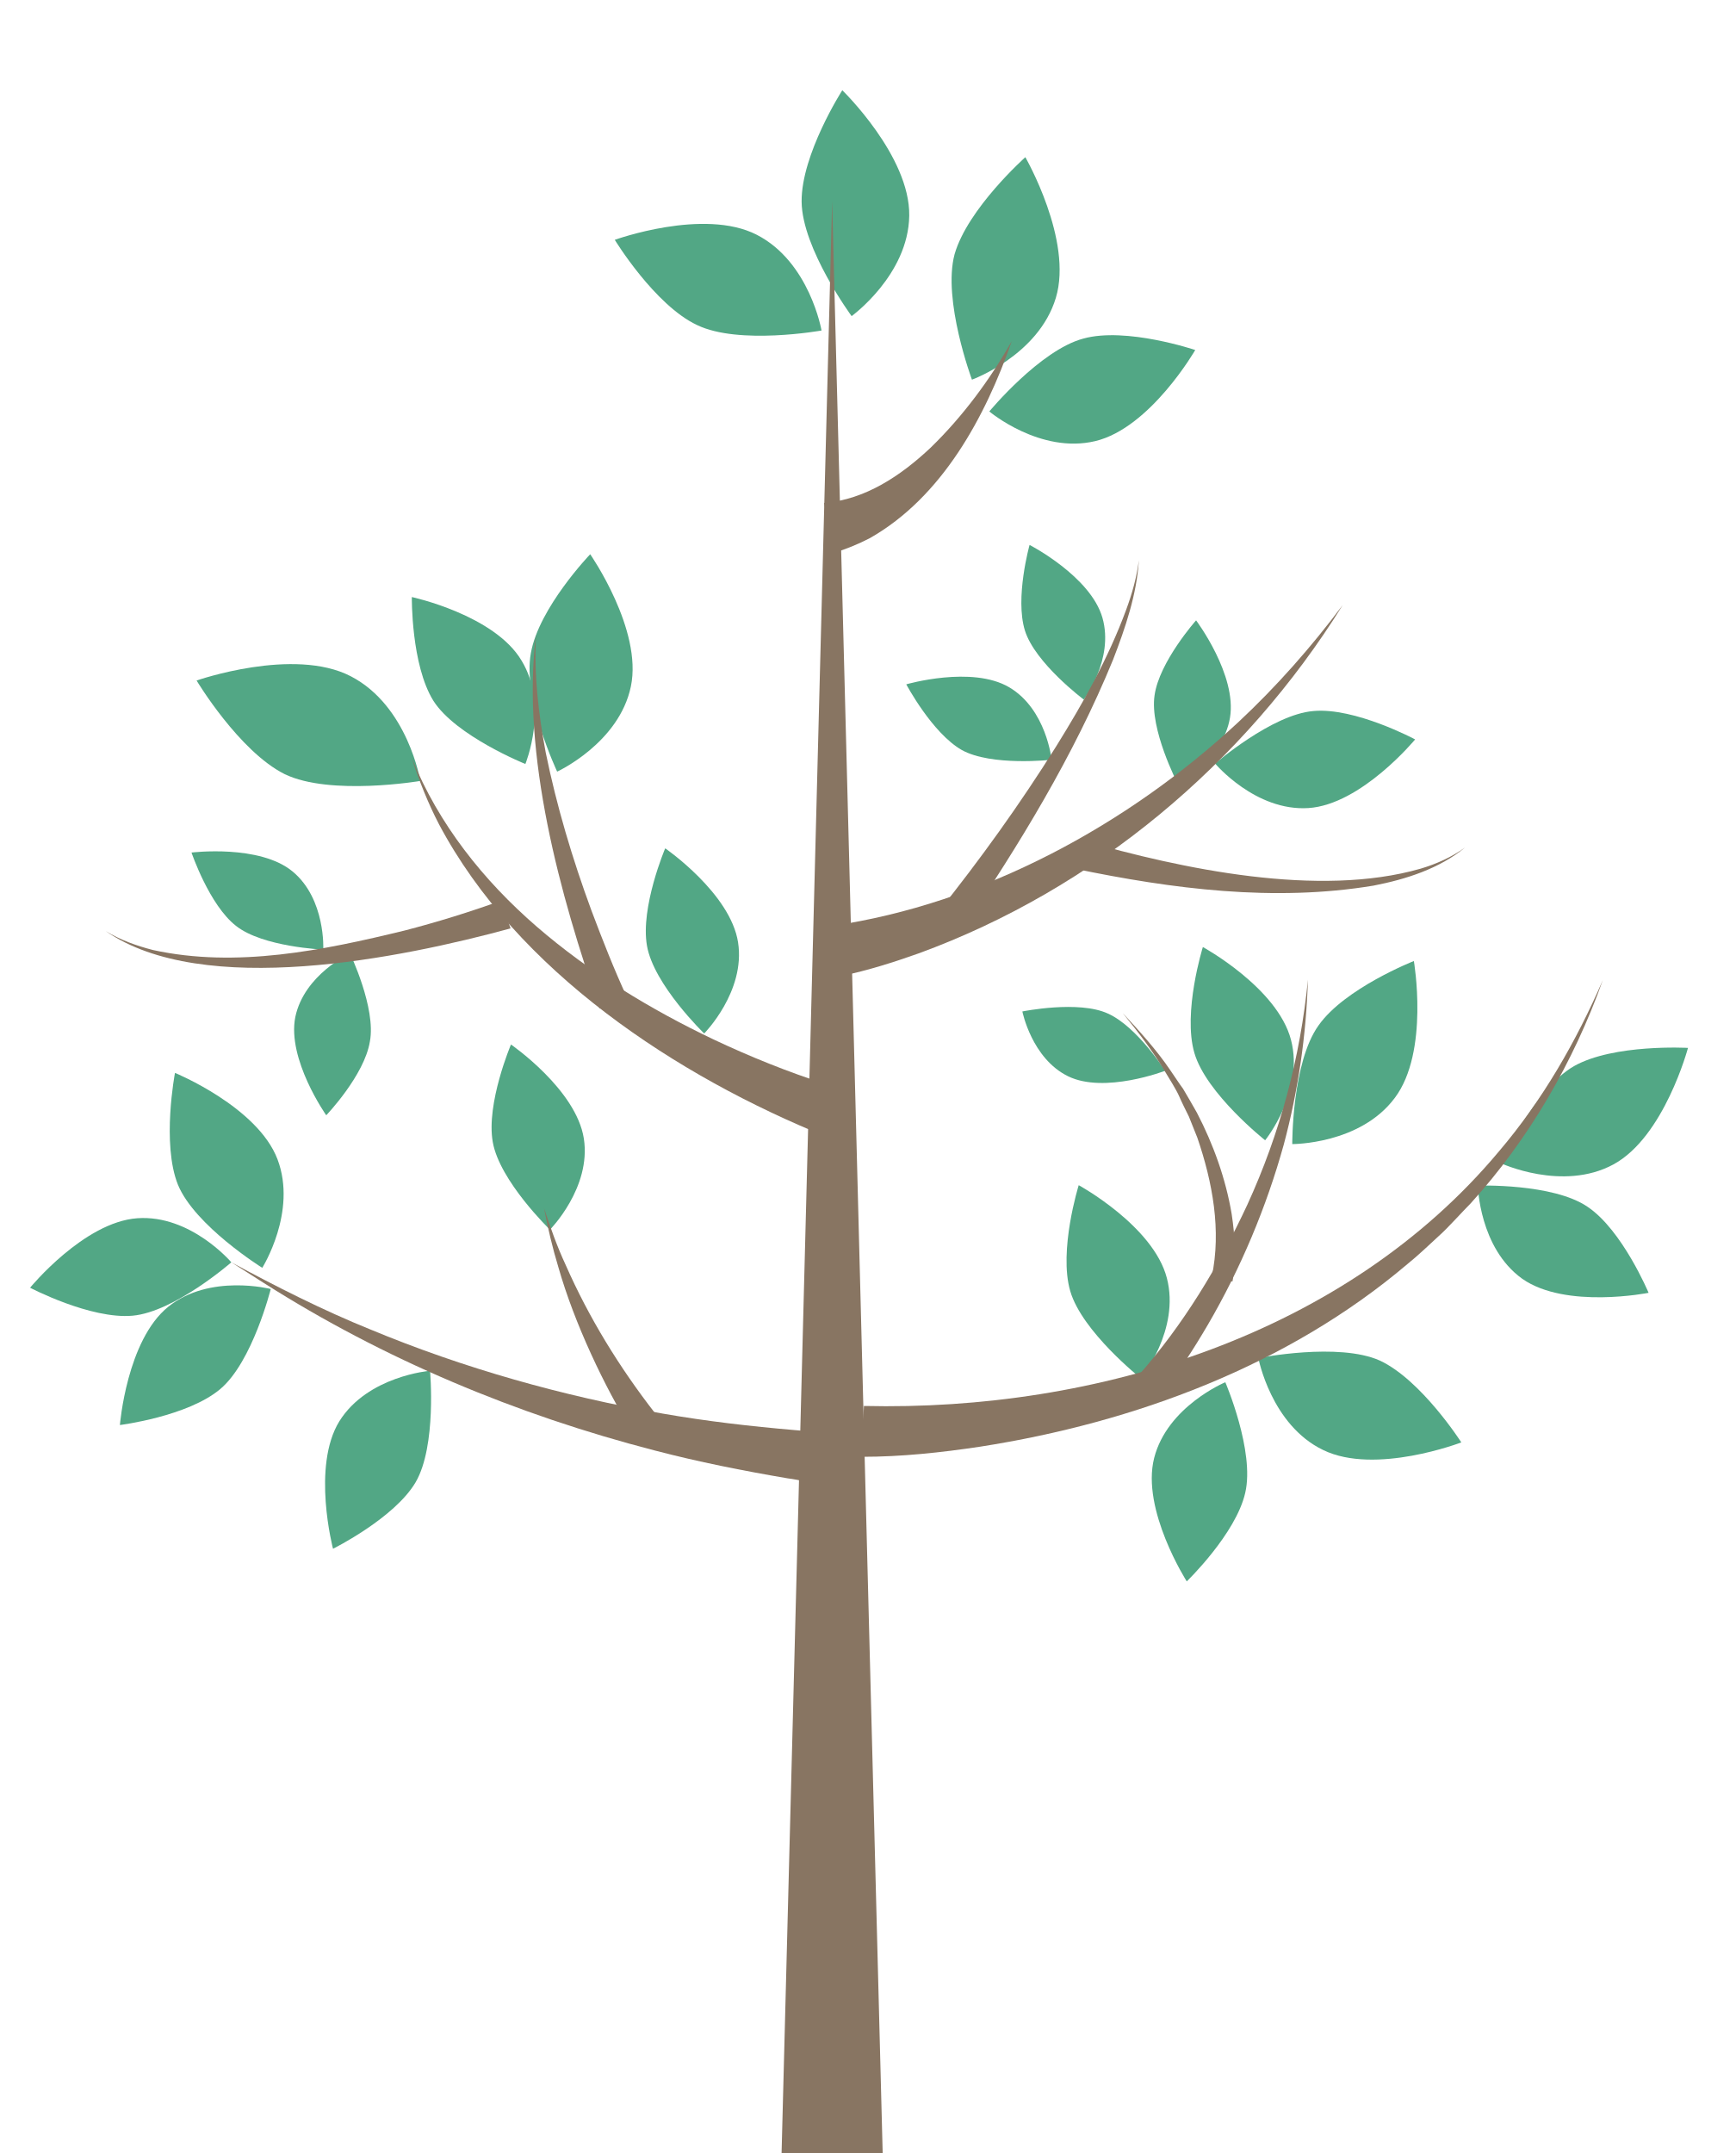
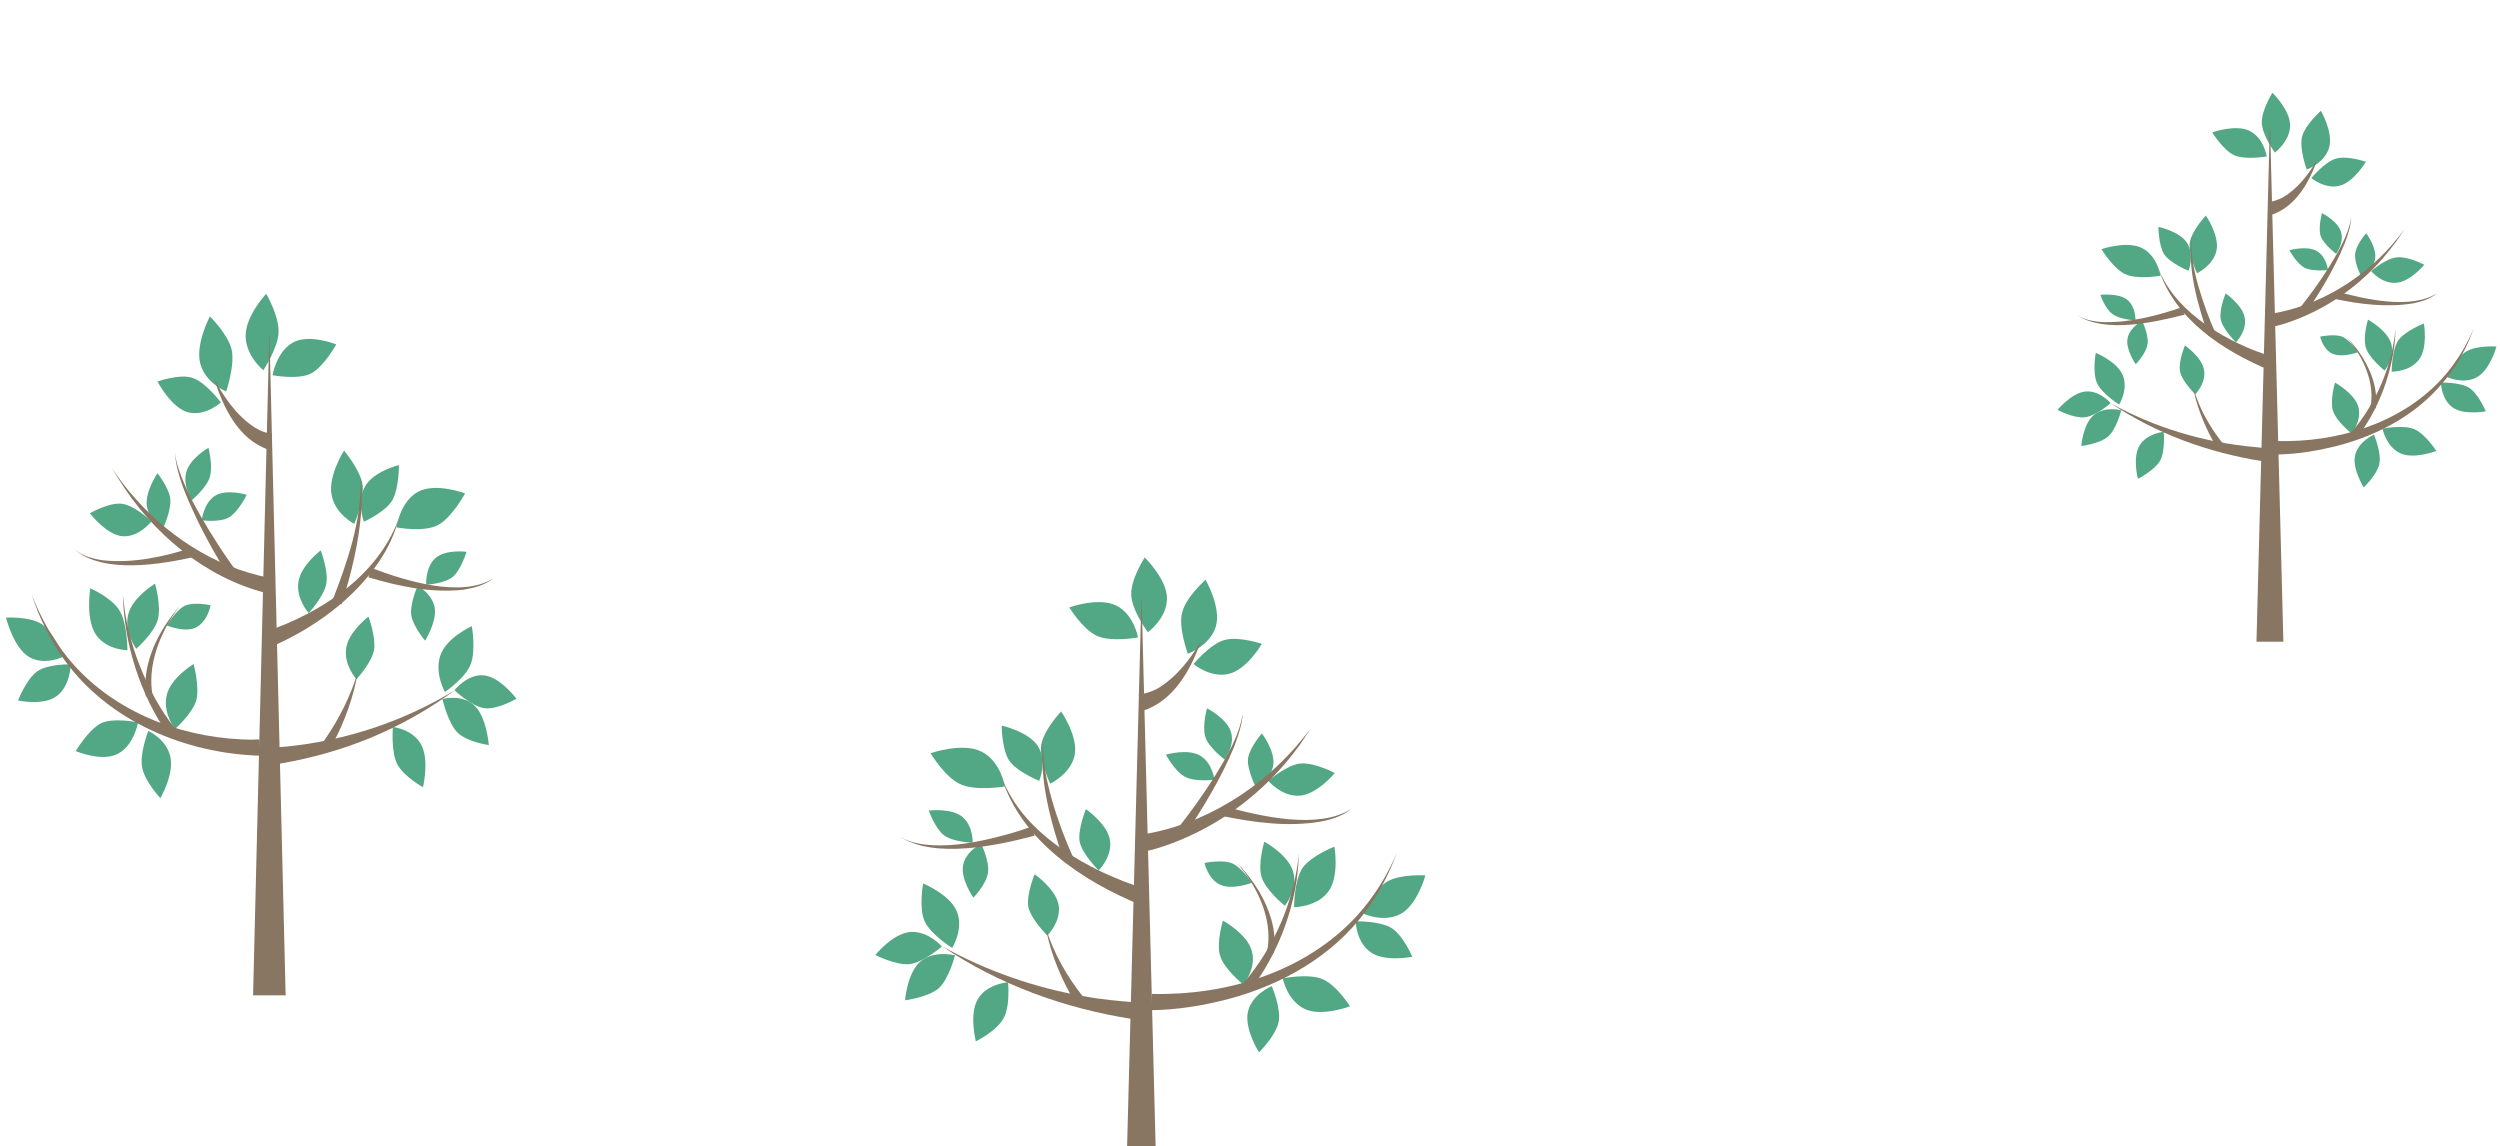
- <svg xmlns="http://www.w3.org/2000/svg" version="1.1" id="Layer_1" x="0px" y="0px" viewBox="0 0 409.6 508.1" style="enable-background:new 0 0 409.6 508.1;" xml:space="preserve">
+ <svg xmlns="http://www.w3.org/2000/svg" version="1.1" id="Layer_1" x="0px" y="0px" viewBox="0 0 706.3 323.5" style="enable-background:new 0 0 706.3 323.5;" xml:space="preserve">
  <style type="text/css">
	.st0{fill:#52A785;}
	.st1{fill:#887562;}
</style>
  <g>
    <g>
-       <path class="st0" d="M242,37.1c0,0,11.3,19.6,7.2,33.2c-4.1,13.6-19.8,19.3-19.8,19.3s-7-18.8-4.1-29.6    C228.4,49.2,242,37.1,242,37.1" />
-       <path class="st0" d="M282.1,82.6c0,0-10.6,18.4-23.6,21.5c-13,3.1-25-7-25-7s12-14.5,22.2-17.2C265.8,77.1,282.1,82.6,282.1,82.6" />
-       <path class="st0" d="M243,128.6c0,0,14.4,7.4,17.2,17.2c2.8,9.8-4.4,19.3-4.4,19.3s-11.5-8.6-13.9-16.3    C239.5,141.1,243,128.6,243,128.6" />
-       <path class="st0" d="M282.3,146.4c0,0,9.7,12.9,8,23c-1.7,10-12.4,15.4-12.4,15.4s-6.6-12.7-5.4-20.7    C273.6,156.2,282.3,146.4,282.3,146.4" />
-       <path class="st0" d="M334,174.5c0,0-12.7,15.4-25.2,16.2c-12.5,0.8-22-10.5-22-10.5s13.4-11.6,23.2-12.4    C319.8,166.9,334,174.5,334,174.5" />
-       <path class="st0" d="M333.7,226.8c0,0,3.7,21.4-4.5,32.3C321,270.1,305,270,305,270s-0.1-19.2,6.2-28    C317.4,233.2,333.7,226.8,333.7,226.8" />
-       <path class="st0" d="M145.1,56.6c0,0,21-7.6,33.5-1.2c12.5,6.4,15.3,22.6,15.3,22.6s-19.5,3.5-29.4-1.3    C154.5,72,145.1,56.6,145.1,56.6" />
-       <path class="st0" d="M198.8,21.3c0,0,16,15.5,15.8,29.6c-0.2,14-13.6,23.7-13.6,23.7s-11.7-15.9-11.8-27    C189.1,36.4,198.8,21.3,198.8,21.3" />
-       <path class="st0" d="M213.9,161.5c0,0,15.5-4.5,24.3,0.7c8.8,5.2,10,17.1,10,17.1S234,180.9,227,177    C220,173,213.9,161.5,213.9,161.5" />
-       <path class="st0" d="M77,263.2c0,0-9.3-13.2-7.3-23.2c2.1-10,12.9-15,12.9-15s6.2,12.9,4.7,20.8C86,253.8,77,263.2,77,263.2" />
-       <path class="st0" d="M46.4,160.6c0,0,22.9-8,36.4-1c13.5,7,16.4,24.7,16.4,24.7s-21.2,3.6-32-1.6    C56.4,177.3,46.4,160.6,46.4,160.6" />
-       <path class="st0" d="M97.2,140.9c0,0,19.5,4.2,25.9,15c6.5,10.7,0.9,24.4,0.9,24.4s-16.4-6.6-21.7-14.9    C97,156.9,97.2,140.9,97.2,140.9" />
-       <path class="st0" d="M139.3,130.8c0,0,12.4,17.8,9.6,31.2c-2.8,13.4-17.4,20.1-17.4,20.1s-8.2-17.4-6.2-28    C127.2,143.4,139.3,130.8,139.3,130.8" />
-       <path class="st0" d="M389.1,305.1c0,0-19.5,3.9-29.8-3.3c-10.2-7.3-10.5-22-10.5-22s17.7-0.6,25.9,5    C382.9,290.3,389.1,305.1,389.1,305.1" />
-       <path class="st0" d="M344.9,340.4c0,0-20.3,7.8-32.6,1.8c-12.3-5.9-15.3-21.7-15.3-21.7s18.9-3.8,28.7,0.6    C335.5,325.7,344.9,340.4,344.9,340.4" />
-       <path class="st0" d="M275,252.7c0,0-14.3,5.5-22.9,1.3c-8.6-4.2-10.8-15.3-10.8-15.3s13.3-2.7,20.2,0.5    C268.4,242.3,275,252.7,275,252.7" />
-       <path class="st0" d="M398.4,247.3c0,0-5.6,21-17.6,27.5c-12,6.5-26.6-0.3-26.6-0.3s7.9-17.5,17.3-22.9    C380.9,246.3,398.4,247.3,398.4,247.3" />
-       <path class="st0" d="M45.2,201.2c0,0,16.1-2,23.9,4.5c7.8,6.5,7.2,18.4,7.2,18.4s-14.3-0.6-20.6-5.6    C49.4,213.6,45.2,201.2,45.2,201.2" />
-       <path class="st0" d="M120.6,246.5c0,0,15.4,10.6,17.2,22.2c1.8,11.6-8,21.5-8,21.5s-11.9-11.5-13.5-20.7    C114.7,260.4,120.6,246.5,120.6,246.5" />
-       <path class="st0" d="M157,200.2c0,0,15.4,10.6,17.2,22.2c1.8,11.6-8,21.5-8,21.5s-11.9-11.5-13.5-20.7    C151.1,214.1,157,200.2,157,200.2" />
-       <path class="st0" d="M283.9,223.5c0,0,17.6,9.6,20.8,21.9c3.2,12.2-6.1,23.7-6.1,23.7s-13.9-11-16.7-20.6    C279.1,238.9,283.9,223.5,283.9,223.5" />
-       <path class="st0" d="M254.6,279.7c0,0,17.6,9.6,20.8,21.9c3.2,12.2-6.1,23.7-6.1,23.7s-13.9-11-16.7-20.6    C249.8,295.1,254.6,279.7,254.6,279.7" />
-       <path class="st0" d="M280.1,373.2c0,0-10.8-16.9-7.7-29.1c3.1-12.2,16.8-17.9,16.8-17.9s7,16.3,4.7,26.1    C291.7,362,280.1,373.2,280.1,373.2" />
-       <path class="st0" d="M78.6,365.5c0,0-5.1-19.4,1.5-30.1c6.7-10.7,21.4-11.9,21.4-11.9s1.6,17.7-3.4,26.3    C93.1,358.3,78.6,365.5,78.6,365.5" />
-     </g>
-     <path class="st0" d="M41.3,253.2c0,0,19.5,8,24.2,20.4c4.7,12.4-3.6,25.6-3.6,25.6s-15.9-9.9-19.9-19.6   C38.1,269.9,41.3,253.2,41.3,253.2" />
-     <path class="st0" d="M7.1,303.9c0,0,12.7-15.5,25.3-16.4c12.6-0.9,22.2,10.4,22.2,10.4s-13.4,11.7-23.3,12.6   C21.4,311.4,7.1,303.9,7.1,303.9" />
-     <path class="st0" d="M28.3,336.3c0,0,1.6-20,11.4-27.9c9.8-7.9,24.2-4.2,24.2-4.2s-4.3,17.2-11.9,23.6   C44.3,334.3,28.3,336.3,28.3,336.3" />
+       <g>
+         <path class="st0" d="M655.7,31.3c0,0,3.6,6.2,2.3,10.5c-1.3,4.3-6.3,6.1-6.3,6.1s-2.2-5.9-1.3-9.4     C651.4,35.1,655.7,31.3,655.7,31.3" />
+         <path class="st0" d="M668.4,45.7c0,0-3.4,5.8-7.5,6.8c-4.1,1-7.9-2.2-7.9-2.2s3.8-4.6,7-5.5C663.3,43.9,668.4,45.7,668.4,45.7" />
+         <path class="st0" d="M656,60.2c0,0,4.6,2.3,5.4,5.4c0.9,3.1-1.4,6.1-1.4,6.1s-3.6-2.7-4.4-5.1C654.9,64.2,656,60.2,656,60.2" />
+         <path class="st0" d="M668.5,65.9c0,0,3.1,4.1,2.5,7.3c-0.5,3.2-3.9,4.9-3.9,4.9s-2.1-4-1.7-6.5C665.7,69,668.5,65.9,668.5,65.9" />
+         <path class="st0" d="M684.9,74.8c0,0-4,4.9-8,5.1c-4,0.3-7-3.3-7-3.3s4.2-3.7,7.4-3.9C680.4,72.4,684.9,74.8,684.9,74.8" />
+         <path class="st0" d="M684.8,91.4c0,0,1.2,6.8-1.4,10.2c-2.6,3.5-7.7,3.4-7.7,3.4s0-6.1,1.9-8.9C679.6,93.4,684.8,91.4,684.8,91.4     " />
+         <path class="st0" d="M625,37.4c0,0,6.7-2.4,10.6-0.4c4,2,4.8,7.2,4.8,7.2s-6.2,1.1-9.3-0.4C628,42.3,625,37.4,625,37.4" />
+         <path class="st0" d="M642,26.2c0,0,5.1,4.9,5,9.4c-0.1,4.4-4.3,7.5-4.3,7.5s-3.7-5-3.7-8.6C639,31,642,26.2,642,26.2" />
+         <path class="st0" d="M646.8,70.7c0,0,4.9-1.4,7.7,0.2c2.8,1.6,3.2,5.4,3.2,5.4s-4.5,0.5-6.7-0.7     C648.7,74.3,646.8,70.7,646.8,70.7" />
+         <path class="st0" d="M603.4,102.9c0,0-3-4.2-2.3-7.4c0.7-3.2,4.1-4.8,4.1-4.8s2,4.1,1.5,6.6C606.3,99.9,603.4,102.9,603.4,102.9" />
+         <path class="st0" d="M593.7,70.4c0,0,7.2-2.5,11.5-0.3c4.3,2.2,5.2,7.8,5.2,7.8s-6.7,1.2-10.1-0.5     C596.9,75.7,593.7,70.4,593.7,70.4" />
+         <path class="st0" d="M609.8,64.1c0,0,6.2,1.3,8.2,4.7c2,3.4,0.3,7.7,0.3,7.7s-5.2-2.1-6.9-4.7C609.8,69.2,609.8,64.1,609.8,64.1" />
+         <path class="st0" d="M623.2,60.9c0,0,3.9,5.6,3,9.9c-0.9,4.2-5.5,6.4-5.5,6.4s-2.6-5.5-2-8.9C619.4,64.9,623.2,60.9,623.2,60.9" />
+         <path class="st0" d="M702.3,116.2c0,0-6.2,1.2-9.4-1.1c-3.2-2.3-3.3-7-3.3-7s5.6-0.2,8.2,1.6     C700.3,111.5,702.3,116.2,702.3,116.2" />
+         <path class="st0" d="M688.3,127.4c0,0-6.4,2.5-10.3,0.6c-3.9-1.9-4.9-6.9-4.9-6.9s6-1.2,9.1,0.2     C685.3,122.7,688.3,127.4,688.3,127.4" />
+         <path class="st0" d="M666.2,99.5c0,0-4.5,1.7-7.3,0.4c-2.7-1.3-3.4-4.8-3.4-4.8s4.2-0.9,6.4,0.1     C664.1,96.3,666.2,99.5,666.2,99.5" />
+         <path class="st0" d="M705.3,97.9c0,0-1.8,6.7-5.6,8.7c-3.8,2.1-8.4-0.1-8.4-0.1s2.5-5.6,5.5-7.2     C699.7,97.5,705.3,97.9,705.3,97.9" />
+         <path class="st0" d="M593.4,83.3c0,0,5.1-0.6,7.6,1.4c2.5,2.1,2.3,5.8,2.3,5.8s-4.5-0.2-6.5-1.8     C594.7,87.2,593.4,83.3,593.4,83.3" />
+         <path class="st0" d="M617.3,97.6c0,0,4.9,3.4,5.4,7c0.6,3.7-2.5,6.8-2.5,6.8s-3.8-3.7-4.3-6.5C615.4,102,617.3,97.6,617.3,97.6" />
+         <path class="st0" d="M628.8,82.9c0,0,4.9,3.4,5.4,7c0.6,3.7-2.5,6.8-2.5,6.8s-3.8-3.7-4.3-6.5C626.9,87.3,628.8,82.9,628.8,82.9" />
+         <path class="st0" d="M669,90.3c0,0,5.6,3.1,6.6,6.9c1,3.9-1.9,7.5-1.9,7.5s-4.4-3.5-5.3-6.5C667.5,95.2,669,90.3,669,90.3" />
+         <path class="st0" d="M659.7,108.1c0,0,5.6,3.1,6.6,6.9c1,3.9-1.9,7.5-1.9,7.5s-4.4-3.5-5.3-6.5     C658.2,113,659.7,108.1,659.7,108.1" />
+         <path class="st0" d="M667.8,137.7c0,0-3.4-5.4-2.4-9.2c1-3.9,5.3-5.7,5.3-5.7s2.2,5.2,1.5,8.3     C671.5,134.2,667.8,137.7,667.8,137.7" />
+         <path class="st0" d="M604,135.3c0,0-1.6-6.1,0.5-9.5c2.1-3.4,6.8-3.8,6.8-3.8s0.5,5.6-1.1,8.3C608.5,133,604,135.3,604,135.3" />
+       </g>
+       <path class="st0" d="M592.1,99.7c0,0,6.2,2.5,7.7,6.5c1.5,3.9-1.1,8.1-1.1,8.1s-5-3.1-6.3-6.2C591.1,105,592.1,99.7,592.1,99.7" />
+       <path class="st0" d="M581.3,115.8c0,0,4-4.9,8-5.2c4-0.3,7,3.3,7,3.3s-4.2,3.7-7.4,4C585.8,118.2,581.3,115.8,581.3,115.8" />
+       <path class="st0" d="M588,126c0,0,0.5-6.3,3.6-8.8c3.1-2.5,7.7-1.3,7.7-1.3s-1.4,5.5-3.8,7.5C593.1,125.4,588,126,588,126" />
+     </g>
+     <g>
+       <polygon class="st1" points="637.5,181.3 641.3,34.5 645.1,181.3 637.5,181.3   " />
+     </g>
+     <g>
+       <path class="st1" d="M654.7,45c-2.3,6.6-6.2,13.6-13.3,15.8c0,0-0.7-3.7-0.7-3.7c1.4-0.1,2.8-0.6,4.2-1.3    C649.1,53.4,652.3,49.2,654.7,45L654.7,45z" />
+     </g>
+     <g>
+       <path class="st1" d="M641,104.5c-13.1-5.5-26.5-14.3-31.1-28.4c1.3,3.3,3.3,6.3,5.6,8.9c4.7,5.2,10.7,9.1,17,12.1    c3.1,1.5,6.5,2.8,9.7,3.7L641,104.5L641,104.5z" />
+     </g>
+     <g>
+       <path class="st1" d="M623.9,94.9c-3-8.9-5.8-18.4-4.8-27.9c-0.2,4.7,0.7,9.4,2,13.9c1.3,4.5,2.9,8.9,4.8,13.2    C625.9,94,623.9,94.9,623.9,94.9L623.9,94.9z" />
+     </g>
+     <g>
+       <path class="st1" d="M639.2,130.3c-15.3-2.4-30.1-7.8-42.9-16.4c12.5,7,26.5,11.1,40.7,12.4c0.9,0.1,2.2,0.2,3,0.3    C640,126.6,639.2,130.3,639.2,130.3L639.2,130.3z" />
+     </g>
+     <g>
+       <path class="st1" d="M626.4,126.6c-2.1-3.4-4.3-8.1-5.6-12.3c-0.5-1.5-0.8-3-1.1-4.4c0.5,1.4,1,2.9,1.6,4.3c1.7,4,4,7.7,6.7,11.1    c0.2,0.2,0.4,0.5,0.5,0.7C628.5,125.9,626.4,126.6,626.4,126.6L626.4,126.6z" />
+     </g>
+     <g>
+       <path class="st1" d="M643.6,124.6c16.7,0.4,34.5-4.9,46.1-17.4c3.9-4.2,6.9-9.1,9.2-14.4c-2,5.4-4.7,10.6-8.5,15    c-7.4,9.1-18.2,15-29.5,18c-5.8,1.5-11.5,2.5-17.5,2.6C643.5,128.4,643.6,124.6,643.6,124.6L643.6,124.6z" />
+     </g>
+     <g>
+       <path class="st1" d="M664.1,122.4c7.1-8.2,11.7-18.8,12.7-29.6c-0.1,2.8-0.3,5.5-0.9,8.2c-1.6,8.3-5,16.1-10.1,22.8    C665.8,123.8,664.1,122.4,664.1,122.4L664.1,122.4z" />
+     </g>
+     <g>
+       <path class="st1" d="M669.7,115c1.2-6.1-1.4-12.6-5-17.5c-0.5-0.7-1.1-1.4-1.7-2.2c1.2,1.3,2.5,2.7,3.5,4.2    c3.2,4.6,5.4,10.1,4.7,15.9C671.2,115.3,669.7,115,669.7,115L669.7,115z" />
+     </g>
+     <g>
+       <path class="st1" d="M641.3,88.7c14.2-2.2,27.4-10.5,36.3-21.7c0,0,1.8-2.3,1.8-2.3c-1,1.4-2.3,3.5-3.4,4.8    c-7.2,9.6-17.1,17.1-28.4,21.2c-1.9,0.7-3.8,1.3-6,1.7C641.8,92.5,641.3,88.7,641.3,88.7L641.3,88.7z" />
+     </g>
+     <g>
+       <path class="st1" d="M649.2,87.7c3.2-4,6.2-8.1,8.9-12.4c2.6-4.3,5.3-8.8,6.2-13.9c-0.2,2.6-1,5.1-1.9,7.4    c-2.9,7.2-7,13.8-11.3,20.2C650.9,89.1,649.2,87.7,649.2,87.7L649.2,87.7z" />
+     </g>
+     <g>
+       <path class="st1" d="M660,82.3c8.1,2.2,21.1,5.3,28.6,0.5c-1.9,1.6-4.4,2.4-6.8,2.9c-7.4,1.2-15,0.3-22.4-1.3    C659.4,84.5,660,82.3,660,82.3L660,82.3z" />
+     </g>
+     <g>
+       <path class="st1" d="M617.2,88.9c-8.7,2.2-22.4,5.3-30.3,0.2c2.2,1.3,4.8,1.8,7.3,1.9c7.6,0.2,15.2-1.8,22.3-4.2    C616.5,86.8,617.2,88.9,617.2,88.9L617.2,88.9z" />
+     </g>
  </g>
  <g>
-     <polygon class="st1" points="184.4,510.8 196.4,47.5 208.4,510.8 184.4,510.8  " />
+     <g>
+       <g>
+         <path class="st0" d="M59.3,89.4c0,0-4.2,7.9-2.7,13.4c1.5,5.5,7.3,7.8,7.3,7.8s2.6-7.6,1.5-12C64.3,94.3,59.3,89.4,59.3,89.4" />
+         <path class="st0" d="M44.5,107.8c0,0,3.9,7.5,8.7,8.7c4.8,1.2,9.2-2.8,9.2-2.8s-4.4-5.9-8.2-7C50.5,105.6,44.5,107.8,44.5,107.8" />
+         <path class="st0" d="M58.9,126.5c0,0-5.3,3-6.3,7c-1,4,1.6,7.8,1.6,7.8s4.2-3.5,5.1-6.6C60.2,131.5,58.9,126.5,58.9,126.5" />
+         <path class="st0" d="M44.5,133.7c0,0-3.6,5.2-3,9.3c0.6,4.1,4.6,6.2,4.6,6.2s2.4-5.2,2-8.4C47.6,137.6,44.5,133.7,44.5,133.7" />
+         <path class="st0" d="M25.4,145c0,0,4.7,6.2,9.3,6.5c4.6,0.3,8.1-4.2,8.1-4.2s-4.9-4.7-8.6-5C30.6,142,25.4,145,25.4,145" />
+         <path class="st0" d="M25.5,166.2c0,0-1.4,8.7,1.6,13.1c3,4.4,8.9,4.4,8.9,4.4s0-7.8-2.3-11.3C31.5,168.8,25.5,166.2,25.5,166.2" />
+         <path class="st0" d="M95,97.3c0,0-7.7-3.1-12.3-0.5C78.1,99.4,77,106,77,106s7.2,1.4,10.9-0.5C91.6,103.5,95,97.3,95,97.3" />
+         <path class="st0" d="M75.2,83c0,0-5.9,6.3-5.8,12c0.1,5.7,5,9.6,5,9.6s4.3-6.5,4.3-10.9C78.8,89.1,75.2,83,75.2,83" />
+         <path class="st0" d="M69.7,139.8c0,0-5.7-1.8-9,0.3c-3.2,2.1-3.7,6.9-3.7,6.9s5.3,0.7,7.8-0.9C67.4,144.5,69.7,139.8,69.7,139.8" />
+         <path class="st0" d="M120.1,181c0,0,3.4-5.4,2.7-9.4c-0.8-4-4.8-6.1-4.8-6.1s-2.3,5.2-1.8,8.4C116.8,177.1,120.1,181,120.1,181" />
+         <path class="st0" d="M131.4,139.4c0,0-8.4-3.2-13.4-0.4c-5,2.8-6,10-6,10s7.8,1.5,11.8-0.7C127.7,146.2,131.4,139.4,131.4,139.4" />
+         <path class="st0" d="M112.7,131.4c0,0-7.2,1.7-9.6,6.1c-2.4,4.3-0.3,9.9-0.3,9.9s6-2.7,8-6C112.8,137.9,112.7,131.4,112.7,131.4" />
+         <path class="st0" d="M97.2,127.3c0,0-4.6,7.2-3.5,12.6c1,5.4,6.4,8.1,6.4,8.1s3-7,2.3-11.3C101.6,132.5,97.2,127.3,97.2,127.3" />
+         <path class="st0" d="M5.1,197.9c0,0,7.2,1.6,11-1.3c3.8-2.9,3.9-8.9,3.9-8.9s-6.5-0.2-9.5,2C7.4,191.9,5.1,197.9,5.1,197.9" />
+         <path class="st0" d="M21.4,212.2c0,0,7.5,3.2,12,0.7c4.5-2.4,5.6-8.8,5.6-8.8s-7-1.5-10.6,0.3C24.9,206.3,21.4,212.2,21.4,212.2" />
+         <path class="st0" d="M47.1,176.7c0,0,5.3,2.2,8.4,0.5c3.2-1.7,4-6.2,4-6.2s-4.9-1.1-7.4,0.2C49.6,172.5,47.1,176.7,47.1,176.7" />
+         <path class="st0" d="M1.7,174.5c0,0,2.1,8.5,6.5,11.1c4.4,2.6,9.8-0.1,9.8-0.1s-2.9-7.1-6.4-9.3C8.1,174.1,1.7,174.5,1.7,174.5" />
+         <path class="st0" d="M131.8,155.9c0,0-5.9-0.8-8.8,1.8c-2.9,2.6-2.6,7.5-2.6,7.5s5.3-0.3,7.6-2.3     C130.3,160.9,131.8,155.9,131.8,155.9" />
+         <path class="st0" d="M104.1,174.2c0,0-5.7,4.3-6.3,9c-0.7,4.7,2.9,8.7,2.9,8.7s4.4-4.7,5-8.4     C106.2,179.8,104.1,174.2,104.1,174.2" />
+         <path class="st0" d="M90.6,155.5c0,0-5.7,4.3-6.3,9c-0.7,4.7,2.9,8.7,2.9,8.7s4.4-4.7,5-8.4C92.8,161.1,90.6,155.5,90.6,155.5" />
+         <path class="st0" d="M43.8,164.9c0,0-6.5,3.9-7.6,8.8c-1.2,4.9,2.3,9.6,2.3,9.6s5.1-4.5,6.1-8.3     C45.6,171.1,43.8,164.9,43.8,164.9" />
+         <path class="st0" d="M54.7,187.6c0,0-6.5,3.9-7.6,8.8c-1.2,4.9,2.3,9.6,2.3,9.6s5.1-4.5,6.1-8.3     C56.4,193.9,54.7,187.6,54.7,187.6" />
+         <path class="st0" d="M45.3,225.5c0,0,4-6.8,2.8-11.8c-1.1-4.9-6.2-7.2-6.2-7.2s-2.6,6.6-1.7,10.5C41,220.9,45.3,225.5,45.3,225.5     " />
+         <path class="st0" d="M119.5,222.4c0,0,1.9-7.8-0.6-12.2c-2.5-4.3-7.9-4.8-7.9-4.8s-0.6,7.2,1.3,10.6     C114.2,219.5,119.5,222.4,119.5,222.4" />
+       </g>
+       <path class="st0" d="M133.3,176.9c0,0-7.2,3.2-8.9,8.3c-1.7,5,1.3,10.3,1.3,10.3s5.9-4,7.3-7.9    C134.5,183.7,133.3,176.9,133.3,176.9" />
+       <path class="st0" d="M145.9,197.4c0,0-4.7-6.3-9.3-6.6c-4.6-0.4-8.2,4.2-8.2,4.2s4.9,4.7,8.6,5.1    C140.6,200.5,145.9,197.4,145.9,197.4" />
+       <path class="st0" d="M138.1,210.5c0,0-0.6-8.1-4.2-11.3c-3.6-3.2-8.9-1.7-8.9-1.7s1.6,7,4.4,9.6    C132.2,209.7,138.1,210.5,138.1,210.5" />
+     </g>
+     <g>
+       <polygon class="st1" points="71.5,281.2 76.1,93.6 80.7,281.2 71.5,281.2   " />
+     </g>
+     <g>
+       <path class="st1" d="M60.5,107c2.8,5.3,6.4,10.5,11.5,13.8c1.6,1,3.3,1.6,4.9,1.8l-0.9,4.5C67.2,124.1,63.1,115.1,60.5,107    L60.5,107z" />
+     </g>
+     <g>
+       <path class="st1" d="M75,178.5c15.7-5.4,31.5-15.6,37.6-31.8c-1.1,4.2-3,8.2-5.4,11.8c-7.4,11-18.6,19-30.7,24.3    C76.6,182.9,75,178.5,75,178.5L75,178.5z" />
+     </g>
+     <g>
+       <path class="st1" d="M93.9,169.7c4.3-11,8.3-22.7,8-34.6c0.4,3,0.4,6,0.2,9c-0.7,9.1-2.8,17.9-5.6,26.6    C96.4,170.7,93.9,169.7,93.9,169.7L93.9,169.7z" />
+     </g>
+     <g>
+       <path class="st1" d="M77.5,211.3c1-0.2,2.5-0.3,3.6-0.4c16.7-1.7,33-7.1,47.4-15.9c-7.3,5.4-15.3,9.9-23.7,13.4    c-8.2,3.4-16.8,5.8-25.5,7.3c0,0-0.7,0.1-0.7,0.1L77.5,211.3L77.5,211.3z" />
+     </g>
+     <g>
+       <path class="st1" d="M90.9,210.4c0.2-0.5,0.6-1,0.9-1.5c4-5.8,7.3-12.3,9.3-19.1c-1.2,7.1-3.7,14-7.1,20.4    c-0.1,0.2-0.5,0.8-0.6,1.1c0,0,0-0.1,0-0.1L90.9,210.4L90.9,210.4z" />
+     </g>
+     <g>
+       <path class="st1" d="M73.5,213.5c-21-0.6-42.6-9.6-55.2-26.9c-4.1-5.7-7.2-12-9.3-18.5c2.5,6.4,5.9,12.5,10.2,17.8    c11.9,14.6,30.7,22.2,49.2,23c1.7,0.1,3.4,0.1,4.9,0L73.5,213.5L73.5,213.5z" />
+     </g>
+     <g>
+       <path class="st1" d="M47.5,207.6c-8-11.6-12.4-25.6-12.8-39.6c0.4,3.5,0.8,6.9,1.7,10.3c1.6,6.7,4.2,13.2,7.5,19.2    c1.7,3,3.6,5.9,5.7,8.5L47.5,207.6L47.5,207.6z" />
+     </g>
+     <g>
+       <path class="st1" d="M41.2,196.8c-1.1-9.5,3.5-18.6,9.6-25.6c-0.7,0.9-1.4,1.9-2,2.8c-4.2,6.5-7.1,14.7-5.7,22.4    C43.1,196.4,41.2,196.8,41.2,196.8L41.2,196.8z" />
+     </g>
+     <g>
+       <path class="st1" d="M75.4,167.6c-17.6-4.4-32.5-17.1-41.9-32.3c0,0-1.9-3-1.9-3c0.7,1,2.4,3.3,3.1,4.3    c9.5,12.3,22.9,22.1,38.1,25.9c1,0.3,2.2,0.5,3.2,0.6C76.1,163,75.4,167.6,75.4,167.6L75.4,167.6z" />
+     </g>
+     <g>
+       <path class="st1" d="M64.8,163.2c-3.4-5.5-6.6-11.1-9.4-17c-2.7-5.8-5.5-11.9-6-18.3c0.4,3.2,1.6,6.2,2.8,9.1    c2.6,5.9,5.9,11.4,9.3,16.7c1.7,2.7,3.6,5.3,5.4,7.9L64.8,163.2L64.8,163.2z" />
+     </g>
+     <g>
+       <path class="st1" d="M55.1,157.3c-9.8,2.2-25.8,4.9-34-2c2.3,1.8,5.2,2.6,8,3c8.5,0.9,17.2-1,25.3-3.6    C54.3,154.7,55.1,157.3,55.1,157.3L55.1,157.3z" />
+     </g>
+     <g>
+       <path class="st1" d="M105,160.5c9.4,3.5,25.2,8.6,34.4,2.9c-2.4,1.9-5.4,2.7-8.4,3.2c-9.1,1-18.2-0.9-26.9-3.5    C104,163,105,160.5,105,160.5L105,160.5z" />
+     </g>
  </g>
  <g>
-     <path class="st1" d="M238.8,80.5c-6.2,17.8-16.4,36.8-33.5,46.5c-2.7,1.4-5.6,2.6-8.6,3.5c0,0-2.2-11.8-2.2-11.8   c9.7-0.8,18.1-6.4,25.2-13.1C227.2,98.3,233.6,89.7,238.8,80.5L238.8,80.5z" />
-   </g>
-   <g>
-     <path class="st1" d="M195.4,268.4c-35.7-14.4-73.4-39.2-91.8-73.9c-2.6-5-4.7-10.3-6.4-15.6c6.3,15.6,16.9,28.9,29.5,39.8   c12.5,10.8,26.8,19.5,41.7,26.6c8.7,4.1,17.6,7.7,26.7,10.6c1.3,0.4,2.6,0.8,3.8,1.1C199.1,256.9,195.4,268.4,195.4,268.4   L195.4,268.4z" />
-   </g>
-   <g>
-     <path class="st1" d="M141.5,238c-9.3-26.6-18.5-60-15-88.1c-0.5,9.3,0.6,18.6,2.3,27.7c2.6,12.7,6.3,25.1,10.8,37.3   c2.6,6.9,5.3,13.8,8.4,20.5L141.5,238L141.5,238z" />
-   </g>
-   <g>
-     <path class="st1" d="M190,349.6c-1-0.2-3-0.6-4-0.7c-10.6-1.8-21.2-3.9-31.5-6.6c-32.5-8.4-63.9-21.5-92.2-39.5   c0,0-7.7-4.9-7.7-4.9c10.3,5.6,21.8,11.4,32.7,15.8c22.1,9.2,45.6,15.8,69.1,19.9c10.3,1.8,20.7,3,31.2,3.9c1.4,0.1,3.6,0.3,5,0.5   C192.5,337.9,190,349.6,190,349.6L190,349.6z" />
-   </g>
-   <g>
-     <path class="st1" d="M149.3,338c-6.6-10.7-13.7-25.6-17.5-38.9c-1.4-4.6-2.5-9.3-3.4-14c1.5,4.6,3.1,9.1,5.1,13.4   c5.5,12.5,12.7,24.2,21.1,35c0.5,0.7,1.1,1.5,1.5,2.3C156,335.8,149.3,338,149.3,338L149.3,338z" />
-   </g>
-   <g>
-     <path class="st1" d="M203.9,331.8c54.9,1.3,113.8-16.9,149.9-60.1c10.3-12.1,18.2-25.9,24.5-40.4c-6.9,19.3-17.4,37.5-31.2,52.7   c-1.8,1.8-5.4,5.8-7.2,7.4c-2.4,2.2-5.2,4.9-7.7,6.9c-28.3,24-64.4,37.4-100.8,43.1c-9.3,1.4-18.6,2.4-28,2.4   C203.4,343.7,203.9,331.8,203.9,331.8L203.9,331.8z" />
-   </g>
-   <g>
-     <path class="st1" d="M268.6,324.7c10.6-11.9,19.1-26,25.8-40.4c7.7-16.8,12.5-34.7,14.3-53.1c-0.4,13.1-2.3,26.2-5.7,38.9   c-4.1,14.8-10.2,29.3-17.9,42.5c-3.4,5.8-7,11.4-11.2,16.7C273.9,329.3,268.6,324.7,268.6,324.7L268.6,324.7z" />
-   </g>
-   <g>
-     <path class="st1" d="M286,301.3c2.3-10.9,0.2-22.3-3.4-32.8c-0.3-0.7-1.7-4.3-2-5c-0.7-1.4-1.7-3.4-2.3-4.8   c-0.6-1.4-2.4-4.3-3.2-5.6c-2.9-4.9-6.5-9.6-10.1-14c3.9,4.2,7.9,8.6,11.1,13.3c0.5,0.7,2.6,3.9,3.1,4.5c1,1.7,2.3,3.9,3.3,5.7   c3.9,7.5,6.8,15.6,8.2,23.9c0.8,5.3,1.1,10.6,0.2,15.9C290.9,302.5,286,301.3,286,301.3L286,301.3z" />
-   </g>
-   <g>
-     <path class="st1" d="M196.4,218.5c35.5-5.2,69.8-23.8,95.9-48.1c9-8.4,17.2-17.7,24.6-27.6c-23.2,37.3-58.7,67.1-100.1,82.2   c-5.9,2.1-11.9,4-18.1,5.3c0,0-0.7,0.1-0.7,0.1S196.4,218.5,196.4,218.5L196.4,218.5z" />
-   </g>
-   <g>
-     <path class="st1" d="M221.3,215.4c10-12.5,19.5-25.7,28-39.3c6.4-10.3,12.3-20.8,16.5-32.2c1.4-3.8,2.5-7.7,3-11.7   c-0.5,8.1-3.2,16-6.1,23.5c-9.3,22.7-22.1,43.6-35.8,63.9C226.9,219.6,221.3,215.4,221.3,215.4L221.3,215.4z" />
-   </g>
-   <g>
-     <path class="st1" d="M255.4,198.3c23.6,6.8,55.9,13.6,79.9,6.7c3.7-1.1,7.3-2.7,10.5-5c-6.1,5-13.9,7.5-21.6,9   c-23.5,3.9-47.5,0.8-70.6-4C253.6,205,255.4,198.3,255.4,198.3L255.4,198.3z" />
-   </g>
-   <g>
-     <path class="st1" d="M120.5,219.1c-25.7,7-72.6,16.6-95.6,0.6c3.4,2.1,7.3,3.5,11.2,4.5c19.7,4.3,40.1,0.1,59.4-4.6   c7.7-2,15.5-4.4,22.9-7.1C118.2,212.5,120.5,219.1,120.5,219.1L120.5,219.1z" />
+     <g>
+       <g>
+         <path class="st0" d="M340.6,163.8c0,0,4.5,7.8,2.9,13.2c-1.6,5.4-7.9,7.7-7.9,7.7s-2.8-7.5-1.6-11.7     C335.1,168.6,340.6,163.8,340.6,163.8" />
+         <path class="st0" d="M356.5,181.9c0,0-4.2,7.3-9.4,8.5c-5.2,1.2-9.9-2.8-9.9-2.8s4.8-5.8,8.8-6.8     C350,179.7,356.5,181.9,356.5,181.9" />
+         <path class="st0" d="M341,200.1c0,0,5.7,2.9,6.8,6.8c1.1,3.9-1.8,7.7-1.8,7.7s-4.6-3.4-5.5-6.5C339.6,205.1,341,200.1,341,200.1" />
+         <path class="st0" d="M356.5,207.2c0,0,3.9,5.1,3.2,9.1c-0.7,4-4.9,6.1-4.9,6.1s-2.6-5.1-2.2-8.2     C353.1,211.1,356.5,207.2,356.5,207.2" />
+         <path class="st0" d="M377.1,218.4c0,0-5,6.1-10,6.4c-5,0.3-8.8-4.2-8.8-4.2s5.3-4.6,9.2-4.9C371.5,215.4,377.1,218.4,377.1,218.4     " />
+         <path class="st0" d="M377,239.2c0,0,1.5,8.5-1.8,12.8c-3.3,4.3-9.6,4.3-9.6,4.3s0-7.6,2.4-11.1C370.5,241.7,377,239.2,377,239.2" />
+         <path class="st0" d="M302.1,171.6c0,0,8.3-3,13.3-0.5c5,2.5,6.1,9,6.1,9s-7.7,1.4-11.7-0.5C305.8,177.7,302.1,171.6,302.1,171.6" />
+         <path class="st0" d="M323.4,157.5c0,0,6.4,6.2,6.3,11.7c-0.1,5.6-5.4,9.4-5.4,9.4s-4.7-6.3-4.7-10.7     C319.5,163.5,323.4,157.5,323.4,157.5" />
+         <path class="st0" d="M329.4,213.2c0,0,6.2-1.8,9.7,0.3c3.5,2.1,4,6.8,4,6.8s-5.7,0.7-8.4-0.9     C331.8,217.8,329.4,213.2,329.4,213.2" />
+         <path class="st0" d="M275,253.6c0,0-3.7-5.3-2.9-9.2c0.8-4,5.1-6,5.1-6s2.5,5.1,1.9,8.3C278.6,249.9,275,253.6,275,253.6" />
+         <path class="st0" d="M262.9,212.8c0,0,9.1-3.2,14.5-0.4c5.4,2.8,6.5,9.8,6.5,9.8s-8.4,1.4-12.7-0.7     C266.9,219.5,262.9,212.8,262.9,212.8" />
+         <path class="st0" d="M283,205c0,0,7.7,1.7,10.3,5.9c2.6,4.3,0.3,9.7,0.3,9.7s-6.5-2.6-8.6-5.9C283,211.4,283,205,283,205" />
+         <path class="st0" d="M299.8,201c0,0,4.9,7.1,3.8,12.4c-1.1,5.3-6.9,8-6.9,8s-3.3-6.9-2.5-11.1C295,206,299.8,201,299.8,201" />
+         <path class="st0" d="M399,270.3c0,0-7.8,1.6-11.8-1.3c-4.1-2.9-4.2-8.7-4.2-8.7s7-0.2,10.3,2C396.5,264.4,399,270.3,399,270.3" />
+         <path class="st0" d="M381.4,284.3c0,0-8.1,3.1-12.9,0.7c-4.9-2.4-6.1-8.6-6.1-8.6s7.5-1.5,11.4,0.3     C377.7,278.4,381.4,284.3,381.4,284.3" />
+         <path class="st0" d="M353.7,249.4c0,0-5.7,2.2-9.1,0.5c-3.4-1.7-4.3-6.1-4.3-6.1s5.3-1.1,8,0.2     C351,245.3,353.7,249.4,353.7,249.4" />
+         <path class="st0" d="M402.7,247.3c0,0-2.2,8.3-7,10.9c-4.8,2.6-10.6-0.1-10.6-0.1s3.2-7,6.9-9.1     C395.7,246.9,402.7,247.3,402.7,247.3" />
+         <path class="st0" d="M262.4,229c0,0,6.4-0.8,9.5,1.8c3.1,2.6,2.9,7.3,2.9,7.3s-5.7-0.2-8.2-2.2C264.1,233.9,262.4,229,262.4,229" />
+         <path class="st0" d="M292.3,247c0,0,6.1,4.2,6.8,8.8c0.7,4.6-3.2,8.5-3.2,8.5s-4.7-4.6-5.4-8.2C290,252.5,292.3,247,292.3,247" />
+         <path class="st0" d="M306.8,228.6c0,0,6.1,4.2,6.8,8.8c0.7,4.6-3.2,8.5-3.2,8.5s-4.7-4.6-5.4-8.2     C304.5,234.1,306.8,228.6,306.8,228.6" />
+         <path class="st0" d="M357.2,237.8c0,0,7,3.8,8.2,8.7c1.3,4.8-2.4,9.4-2.4,9.4s-5.5-4.4-6.6-8.2     C355.3,244,357.2,237.8,357.2,237.8" />
+         <path class="st0" d="M345.5,260.1c0,0,7,3.8,8.2,8.7c1.3,4.8-2.4,9.4-2.4,9.4s-5.5-4.4-6.6-8.2     C343.6,266.3,345.5,260.1,345.5,260.1" />
+         <path class="st0" d="M355.7,297.3c0,0-4.3-6.7-3.1-11.6c1.2-4.9,6.7-7.1,6.7-7.1s2.8,6.5,1.9,10.3     C360.3,292.8,355.7,297.3,355.7,297.3" />
+         <path class="st0" d="M275.7,294.2c0,0-2-7.7,0.6-12c2.6-4.3,8.5-4.7,8.5-4.7s0.7,7-1.4,10.4C281.4,291.4,275.7,294.2,275.7,294.2     " />
+       </g>
+       <path class="st0" d="M260.8,249.6c0,0,7.8,3.2,9.6,8.1c1.9,4.9-1.4,10.1-1.4,10.1s-6.3-3.9-7.9-7.8    C259.6,256.2,260.8,249.6,260.8,249.6" />
+       <path class="st0" d="M247.3,269.8c0,0,5-6.2,10-6.5c5-0.3,8.8,4.1,8.8,4.1s-5.3,4.6-9.2,5C252.9,272.7,247.3,269.8,247.3,269.8" />
+       <path class="st0" d="M255.7,282.6c0,0,0.6-7.9,4.5-11.1c3.9-3.1,9.6-1.6,9.6-1.6s-1.7,6.8-4.7,9.4    C262,281.8,255.7,282.6,255.7,282.6" />
+     </g>
+     <g>
+       <polygon class="st1" points="317.7,351.9 322.5,167.9 327.2,351.9 317.7,351.9   " />
+     </g>
+     <g>
+       <path class="st1" d="M339.3,181.1c-2.9,8.2-7.8,17.1-16.7,19.8c0,0-0.9-4.7-0.9-4.7c1.7-0.2,3.5-0.7,5.2-1.6    C332.2,191.5,336.2,186.4,339.3,181.1L339.3,181.1z" />
+     </g>
+     <g>
+       <path class="st1" d="M322.1,255.6c-16.3-6.7-33.4-18.1-39-35.6c1.7,4.1,4.1,7.9,7,11.2c5.9,6.6,13.4,11.4,21.3,15.2    c3.9,1.8,8.1,3.5,12.1,4.7L322.1,255.6L322.1,255.6z" />
+     </g>
+     <g>
+       <path class="st1" d="M300.7,243.6c-3.8-11.2-7.2-23.1-6-35c-0.3,5.9,0.9,11.8,2.5,17.4c1.6,5.6,3.7,11.2,6.1,16.5    C303.2,242.5,300.7,243.6,300.7,243.6L300.7,243.6z" />
+     </g>
+     <g>
+       <path class="st1" d="M319.9,287.9c-19.1-3-37.7-9.7-53.8-20.6c12.5,7,26.3,11.8,40.4,14.2c4.7,0.9,9.6,1.3,14.4,1.7    C320.9,283.3,319.9,287.9,319.9,287.9L319.9,287.9z" />
+     </g>
+     <g>
+       <path class="st1" d="M303.8,283.3c-3.6-5.9-7-13.7-8.3-21c2.2,7,5.9,13.5,10.4,19.2c0.2,0.3,0.4,0.6,0.6,0.9    C306.4,282.4,303.8,283.3,303.8,283.3L303.8,283.3z" />
+     </g>
+     <g>
+       <path class="st1" d="M325.4,280.8c21,0.5,43.2-6.1,57.8-21.9c4.9-5.3,8.7-11.5,11.5-18.1c-2.2,5.9-5.1,11.7-8.9,16.7    c-9.3,12.6-23.6,20.7-38.6,24.7c-7.2,1.9-14.5,3.1-21.9,3.2C325.2,285.6,325.4,280.8,325.4,280.8L325.4,280.8z" />
+     </g>
+     <g>
+       <path class="st1" d="M351.1,278c8.9-10.3,14.6-23.5,15.9-37.1c-0.2,3.5-0.4,6.9-1.1,10.3c-2,10.4-6.3,20.2-12.7,28.6    C353.2,279.9,351.1,278,351.1,278L351.1,278z" />
+     </g>
+     <g>
+       <path class="st1" d="M358,268.7c1.5-7.8-1.7-15.7-6.2-22c-0.7-0.9-1.4-1.8-2.1-2.7c0.8,0.8,1.6,1.7,2.3,2.6    c3.7,4.5,6.6,9.7,7.7,15.4c0.4,2.3,0.6,4.7,0.2,7.2L358,268.7L358,268.7z" />
+     </g>
+     <g>
+       <path class="st1" d="M322.5,235.8c17.9-2.8,34.3-13.2,45.6-27.2c0,0,2.3-2.9,2.3-2.9c-1.3,1.8-2.8,4.4-4.2,6.1    c-9,12-21.4,21.4-35.5,26.6c-2.5,0.9-4.9,1.7-7.5,2.2C323.1,240.6,322.5,235.8,322.5,235.8L322.5,235.8z" />
+     </g>
+     <g>
+       <path class="st1" d="M332.3,234.6c4-5,7.7-10.2,11.1-15.6c3.3-5.4,6.7-11.1,7.7-17.4c-0.2,3.2-1.3,6.3-2.4,9.3    c-3.7,9-8.8,17.3-14.2,25.4C334.6,236.3,332.3,234.6,332.3,234.6L332.3,234.6z" />
+     </g>
+     <g>
+       <path class="st1" d="M345.9,227.8c10,2.8,26.7,6.7,35.9,0.7c-2.4,2-5.5,3-8.6,3.6c-9.3,1.6-18.8,0.3-28.1-1.6    C345.1,230.5,345.9,227.8,345.9,227.8L345.9,227.8z" />
+     </g>
+     <g>
+       <path class="st1" d="M292.3,236.1c-10.6,2.8-28.3,6.6-38,0.3c2.8,1.7,6,2.2,9.2,2.4c6.4,0.3,12.7-0.9,18.9-2.5    c3.1-0.8,6.1-1.7,9.1-2.8L292.3,236.1L292.3,236.1z" />
+     </g>
  </g>
</svg>
